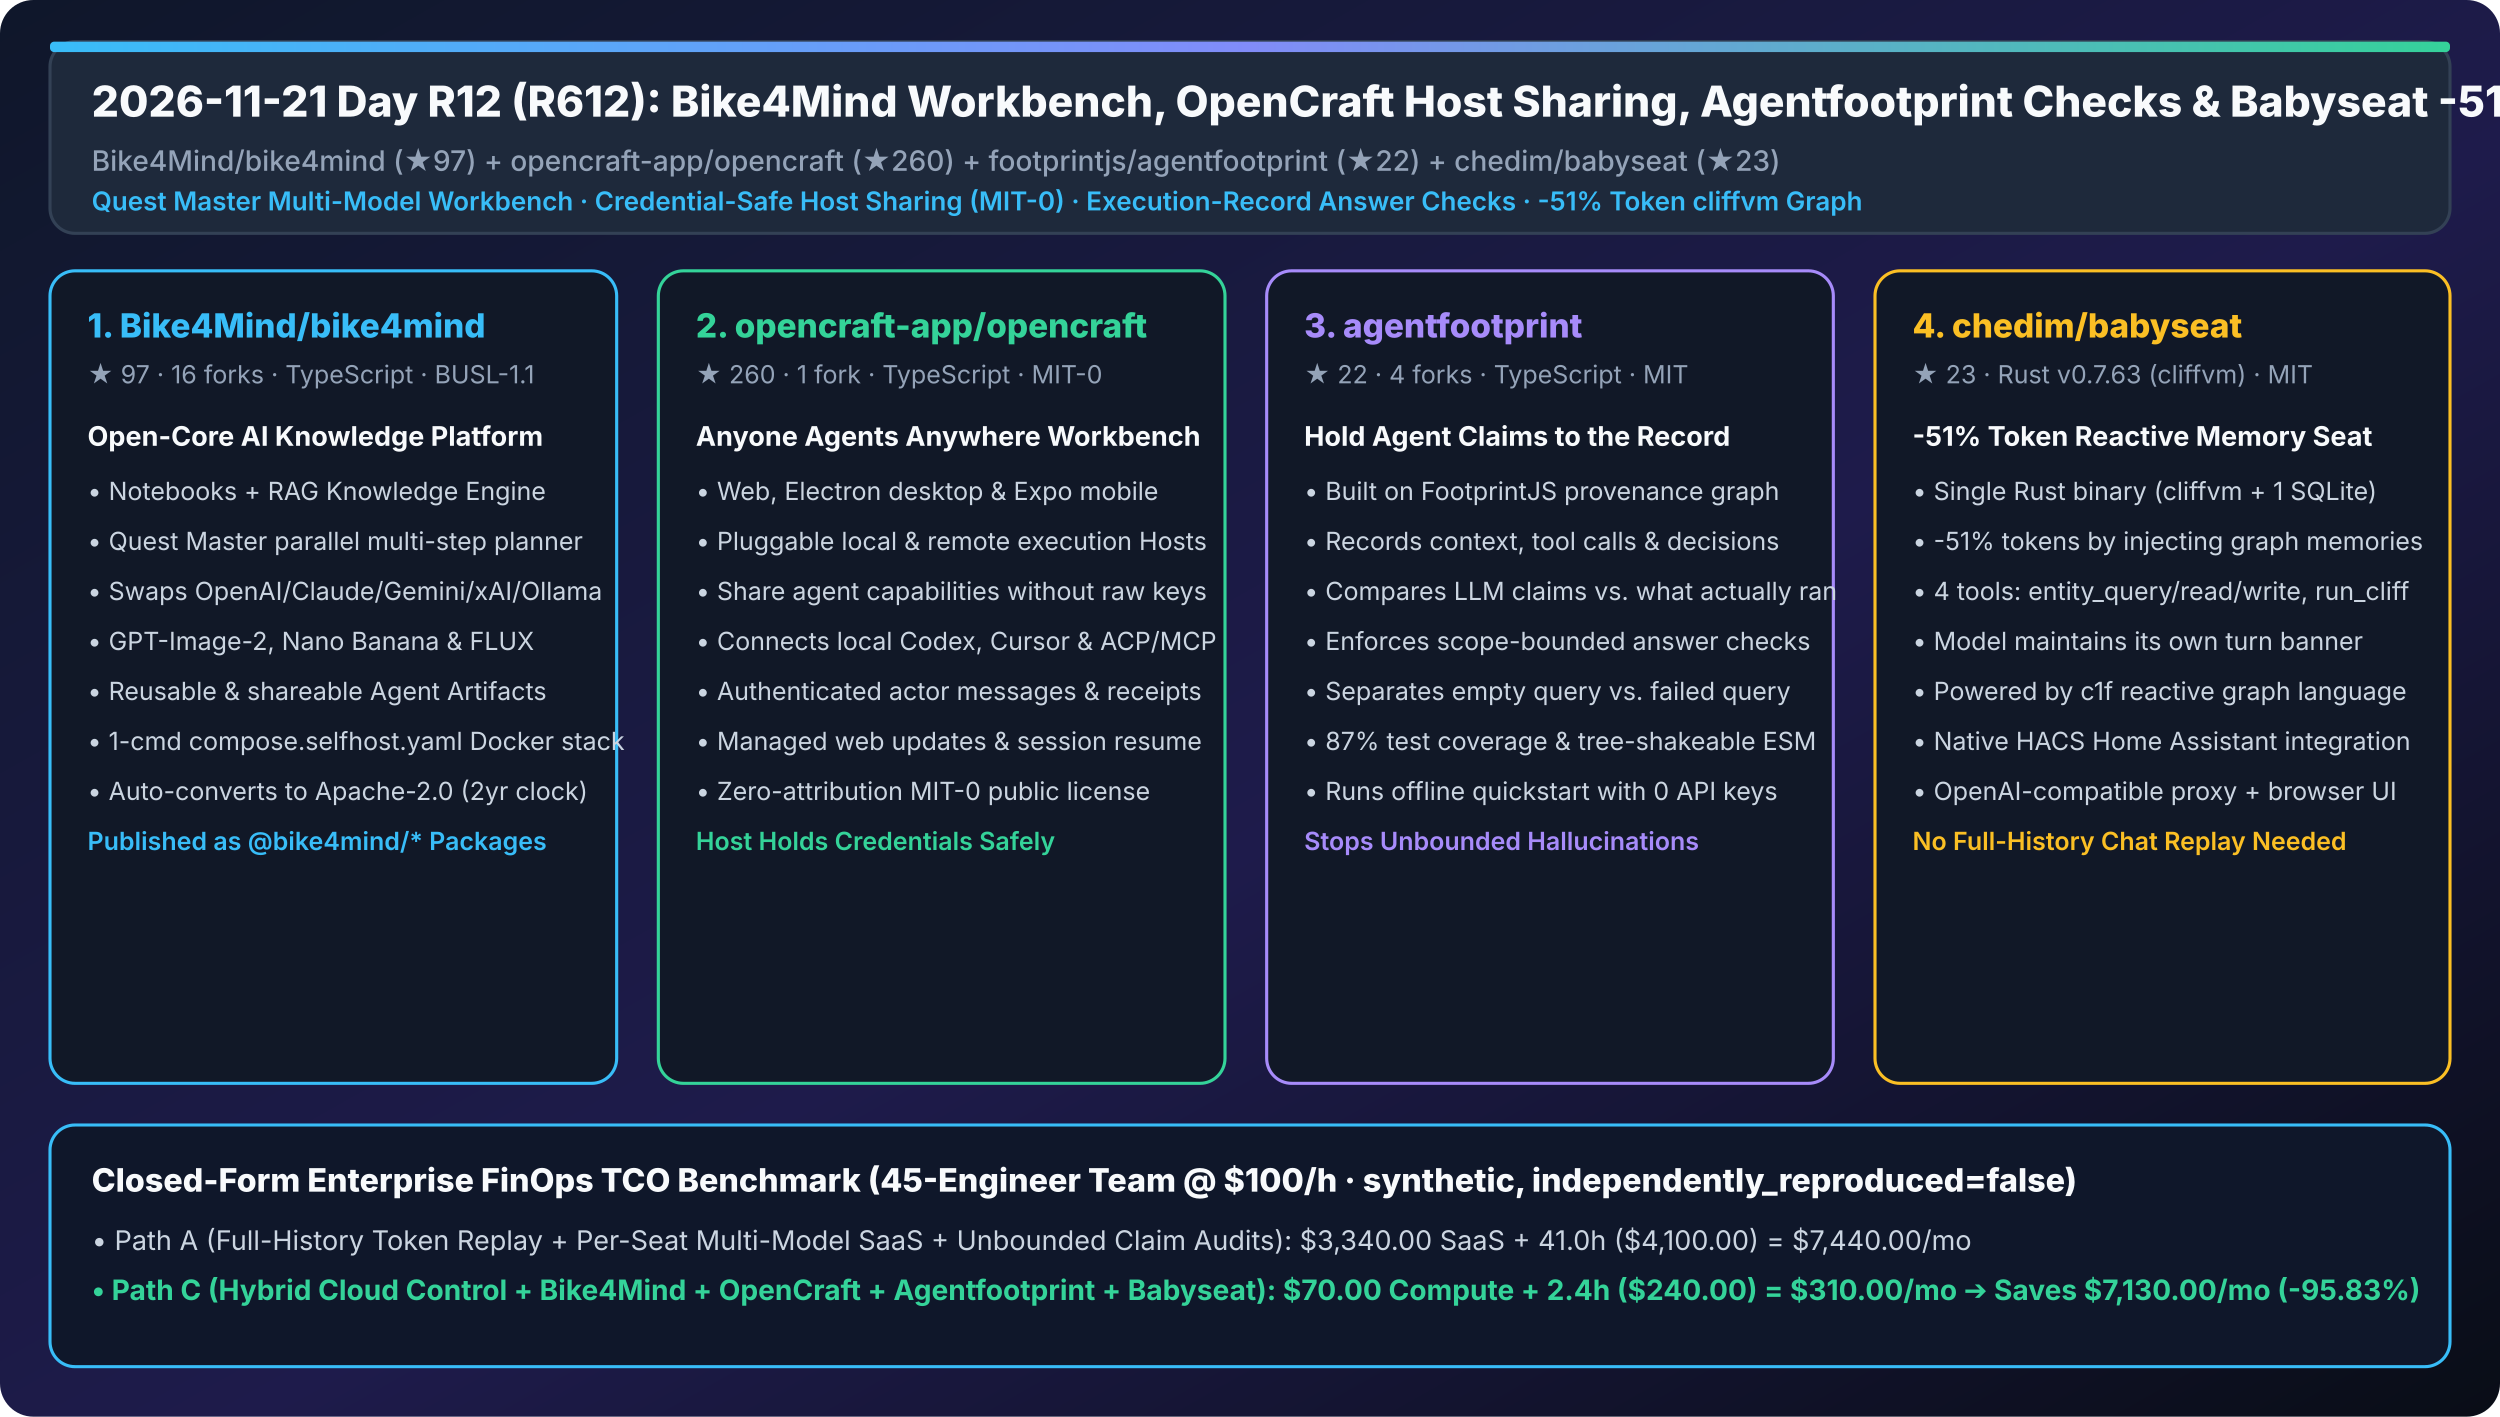
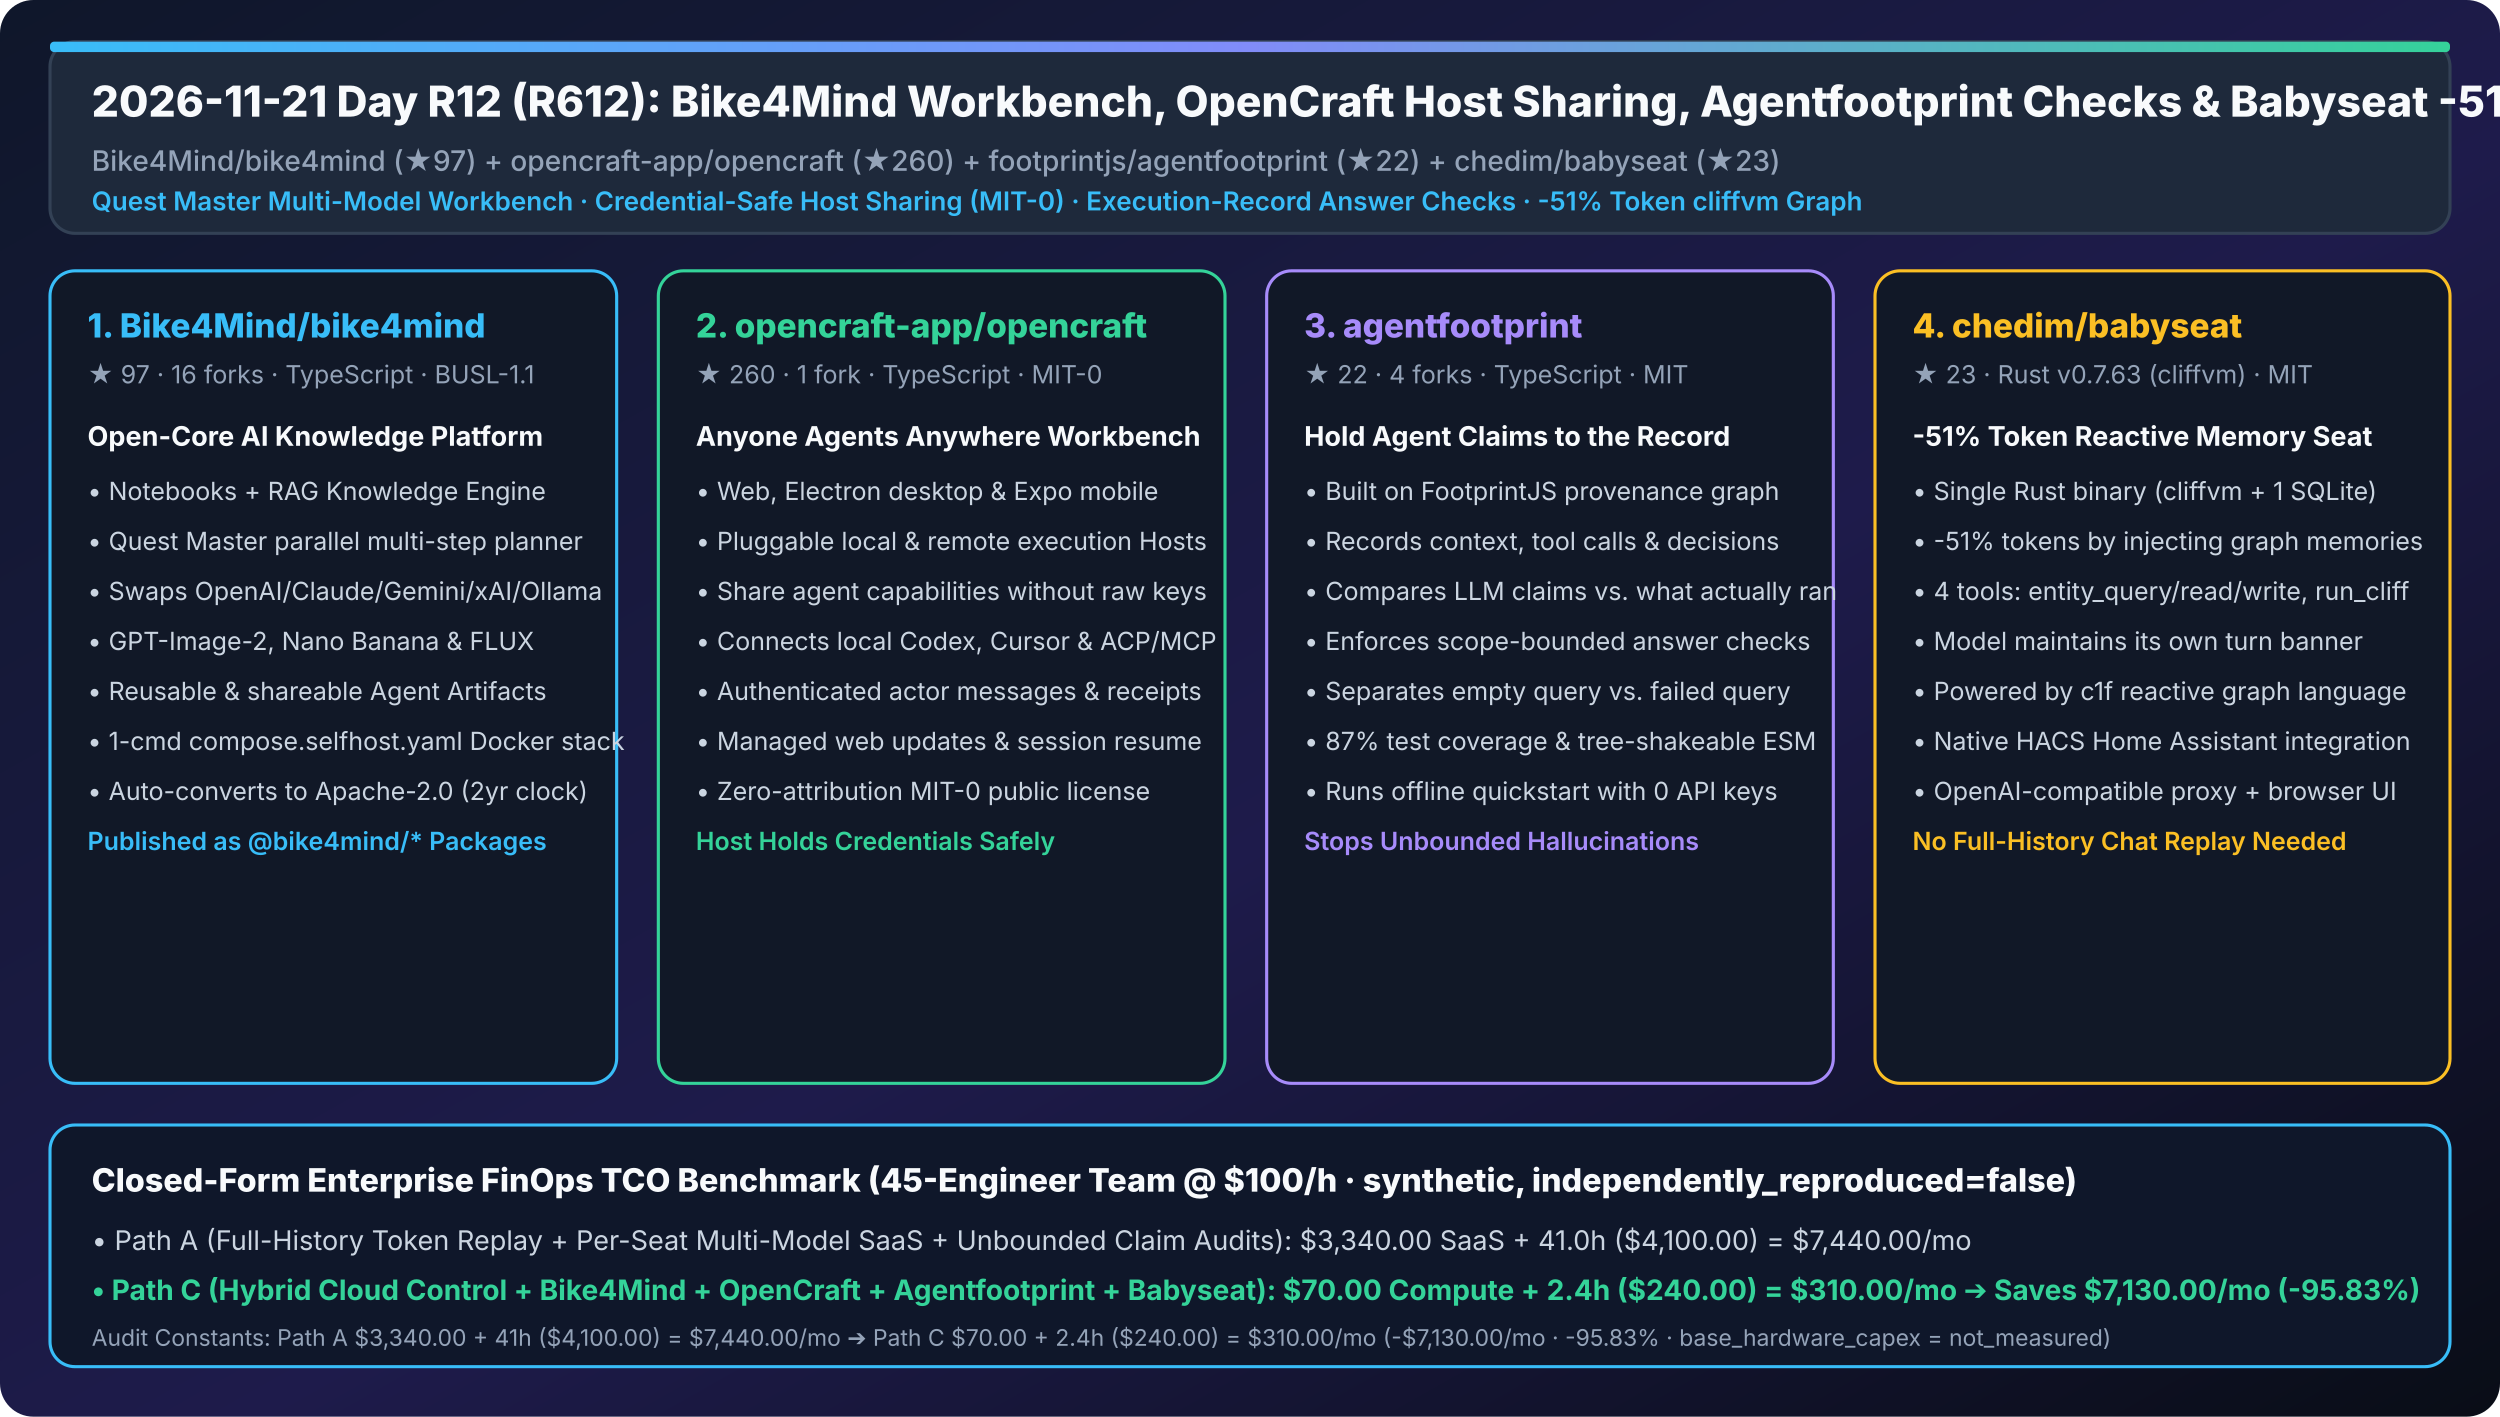
<svg xmlns="http://www.w3.org/2000/svg" viewBox="0 0 1200 680" width="1200" height="680" font-family="Inter, -apple-system, BlinkMacSystemFont, 'Segoe UI', Roboto, sans-serif">
  <defs>
    <linearGradient id="bgR612" x1="0" y1="0" x2="1" y2="1">
      <stop offset="0%" stop-color="#0f172a" />
      <stop offset="55%" stop-color="#1e1b4b" />
      <stop offset="100%" stop-color="#090d16" />
    </linearGradient>
    <linearGradient id="accentR612" x1="0" y1="0" x2="1" y2="0">
      <stop offset="0%" stop-color="#38bdf8" />
      <stop offset="50%" stop-color="#818cf8" />
      <stop offset="100%" stop-color="#34d399" />
    </linearGradient>
  </defs>
  <rect width="1200" height="680" fill="url(#bgR612)" rx="16" />
  <rect x="24" y="20" width="1152" height="92" rx="12" fill="#1e293b" stroke="#334155" stroke-width="1.5" />
  <rect x="24" y="20" width="1152" height="5" rx="2" fill="url(#accentR612)" />
  <text x="44" y="56" fill="#f8fafc" font-size="20.5" font-weight="800">2026-11-21 Day R12 (R612): Bike4Mind Workbench, OpenCraft Host Sharing, Agentfootprint Checks &amp; Babyseat -51% Proxy</text>
  <text x="44" y="82" fill="#94a3b8" font-size="13.5" font-weight="500">Bike4Mind/bike4mind (★97) + opencraft-app/opencraft (★260) + footprintjs/agentfootprint (★22) + chedim/babyseat (★23)</text>
  <text x="44" y="101" fill="#38bdf8" font-size="12.5" font-weight="600">Quest Master Multi-Model Workbench · Credential-Safe Host Sharing (MIT-0) · Execution-Record Answer Checks · -51% Token cliffvm Graph</text>
  <rect x="24" y="130" width="272" height="390" rx="12" fill="#111827" stroke="#38bdf8" stroke-width="1.5" />
  <text x="42" y="162" fill="#38bdf8" font-size="16" font-weight="800">1. Bike4Mind/bike4mind</text>
  <text x="42" y="184" fill="#94a3b8" font-size="12">★ 97 · 16 forks · TypeScript · BUSL-1.1</text>
  <text x="42" y="214" fill="#f8fafc" font-size="13" font-weight="700">Open-Core AI Knowledge Platform</text>
  <text x="42" y="240" fill="#cbd5e1" font-size="12">• Notebooks + RAG Knowledge Engine</text>
  <text x="42" y="264" fill="#cbd5e1" font-size="12">• Quest Master parallel multi-step planner</text>
  <text x="42" y="288" fill="#cbd5e1" font-size="12">• Swaps OpenAI/Claude/Gemini/xAI/Ollama</text>
  <text x="42" y="312" fill="#cbd5e1" font-size="12">• GPT-Image-2, Nano Banana &amp; FLUX</text>
  <text x="42" y="336" fill="#cbd5e1" font-size="12">• Reusable &amp; shareable Agent Artifacts</text>
  <text x="42" y="360" fill="#cbd5e1" font-size="12">• 1-cmd compose.selfhost.yaml Docker stack</text>
  <text x="42" y="384" fill="#cbd5e1" font-size="12">• Auto-converts to Apache-2.0 (2yr clock)</text>
  <text x="42" y="408" fill="#38bdf8" font-size="12" font-weight="600">Published as @bike4mind/* Packages</text>
  <rect x="316" y="130" width="272" height="390" rx="12" fill="#111827" stroke="#34d399" stroke-width="1.5" />
  <text x="334" y="162" fill="#34d399" font-size="16" font-weight="800">2. opencraft-app/opencraft</text>
  <text x="334" y="184" fill="#94a3b8" font-size="12">★ 260 · 1 fork · TypeScript · MIT-0</text>
  <text x="334" y="214" fill="#f8fafc" font-size="13" font-weight="700">Anyone Agents Anywhere Workbench</text>
  <text x="334" y="240" fill="#cbd5e1" font-size="12">• Web, Electron desktop &amp; Expo mobile</text>
  <text x="334" y="264" fill="#cbd5e1" font-size="12">• Pluggable local &amp; remote execution Hosts</text>
  <text x="334" y="288" fill="#cbd5e1" font-size="12">• Share agent capabilities without raw keys</text>
  <text x="334" y="312" fill="#cbd5e1" font-size="12">• Connects local Codex, Cursor &amp; ACP/MCP</text>
  <text x="334" y="336" fill="#cbd5e1" font-size="12">• Authenticated actor messages &amp; receipts</text>
  <text x="334" y="360" fill="#cbd5e1" font-size="12">• Managed web updates &amp; session resume</text>
  <text x="334" y="384" fill="#cbd5e1" font-size="12">• Zero-attribution MIT-0 public license</text>
  <text x="334" y="408" fill="#34d399" font-size="12" font-weight="600">Host Holds Credentials Safely</text>
  <rect x="608" y="130" width="272" height="390" rx="12" fill="#111827" stroke="#a78bfa" stroke-width="1.5" />
  <text x="626" y="162" fill="#a78bfa" font-size="16" font-weight="800">3. agentfootprint</text>
  <text x="626" y="184" fill="#94a3b8" font-size="12">★ 22 · 4 forks · TypeScript · MIT</text>
  <text x="626" y="214" fill="#f8fafc" font-size="13" font-weight="700">Hold Agent Claims to the Record</text>
  <text x="626" y="240" fill="#cbd5e1" font-size="12">• Built on FootprintJS provenance graph</text>
  <text x="626" y="264" fill="#cbd5e1" font-size="12">• Records context, tool calls &amp; decisions</text>
  <text x="626" y="288" fill="#cbd5e1" font-size="12">• Compares LLM claims vs. what actually ran</text>
  <text x="626" y="312" fill="#cbd5e1" font-size="12">• Enforces scope-bounded answer checks</text>
  <text x="626" y="336" fill="#cbd5e1" font-size="12">• Separates empty query vs. failed query</text>
  <text x="626" y="360" fill="#cbd5e1" font-size="12">• 87% test coverage &amp; tree-shakeable ESM</text>
  <text x="626" y="384" fill="#cbd5e1" font-size="12">• Runs offline quickstart with 0 API keys</text>
  <text x="626" y="408" fill="#a78bfa" font-size="12" font-weight="600">Stops Unbounded Hallucinations</text>
  <rect x="900" y="130" width="276" height="390" rx="12" fill="#111827" stroke="#fbbf24" stroke-width="1.5" />
  <text x="918" y="162" fill="#fbbf24" font-size="16" font-weight="800">4. chedim/babyseat</text>
  <text x="918" y="184" fill="#94a3b8" font-size="12">★ 23 · Rust v0.7.63 (cliffvm) · MIT</text>
  <text x="918" y="214" fill="#f8fafc" font-size="13" font-weight="700">-51% Token Reactive Memory Seat</text>
  <text x="918" y="240" fill="#cbd5e1" font-size="12">• Single Rust binary (cliffvm + 1 SQLite)</text>
  <text x="918" y="264" fill="#cbd5e1" font-size="12">• -51% tokens by injecting graph memories</text>
  <text x="918" y="288" fill="#cbd5e1" font-size="12">• 4 tools: entity_query/read/write, run_cliff</text>
  <text x="918" y="312" fill="#cbd5e1" font-size="12">• Model maintains its own turn banner</text>
  <text x="918" y="336" fill="#cbd5e1" font-size="12">• Powered by c1f reactive graph language</text>
  <text x="918" y="360" fill="#cbd5e1" font-size="12">• Native HACS Home Assistant integration</text>
  <text x="918" y="384" fill="#cbd5e1" font-size="12">• OpenAI-compatible proxy + browser UI</text>
  <text x="918" y="408" fill="#fbbf24" font-size="12" font-weight="600">No Full-History Chat Replay Needed</text>
  <rect x="24" y="540" width="1152" height="116" rx="12" fill="#0f172a" stroke="#38bdf8" stroke-width="1.5" />
  <text x="44" y="572" fill="#f8fafc" font-size="15.5" font-weight="800">Closed-Form Enterprise FinOps TCO Benchmark (45-Engineer Team @ $100/h · synthetic, independently_reproduced=false)</text>
  <text x="44" y="600" fill="#cbd5e1" font-size="13">• Path A (Full-History Token Replay + Per-Seat Multi-Model SaaS + Unbounded Claim Audits): $3,340.00 SaaS + 41.0h ($4,100.00) = $7,440.00/mo</text>
  <text x="44" y="624" fill="#34d399" font-size="13.5" font-weight="700">• Path C (Hybrid Cloud Control + Bike4Mind + OpenCraft + Agentfootprint + Babyseat): $70.00 Compute + 2.4h ($240.00) = $310.00/mo ➔ Saves $7,130.00/mo (-95.83%)</text>
+   <text x="44" y="646" fill="#94a3b8" font-size="11">Audit Constants: Path A $3,340.00 + 41h ($4,100.00) = $7,440.00/mo ➔ Path C $70.00 + 2.4h ($240.00) = $310.00/mo (-$7,130.00/mo · -95.83% · base_hardware_capex = not_measured)</text>
</svg>
